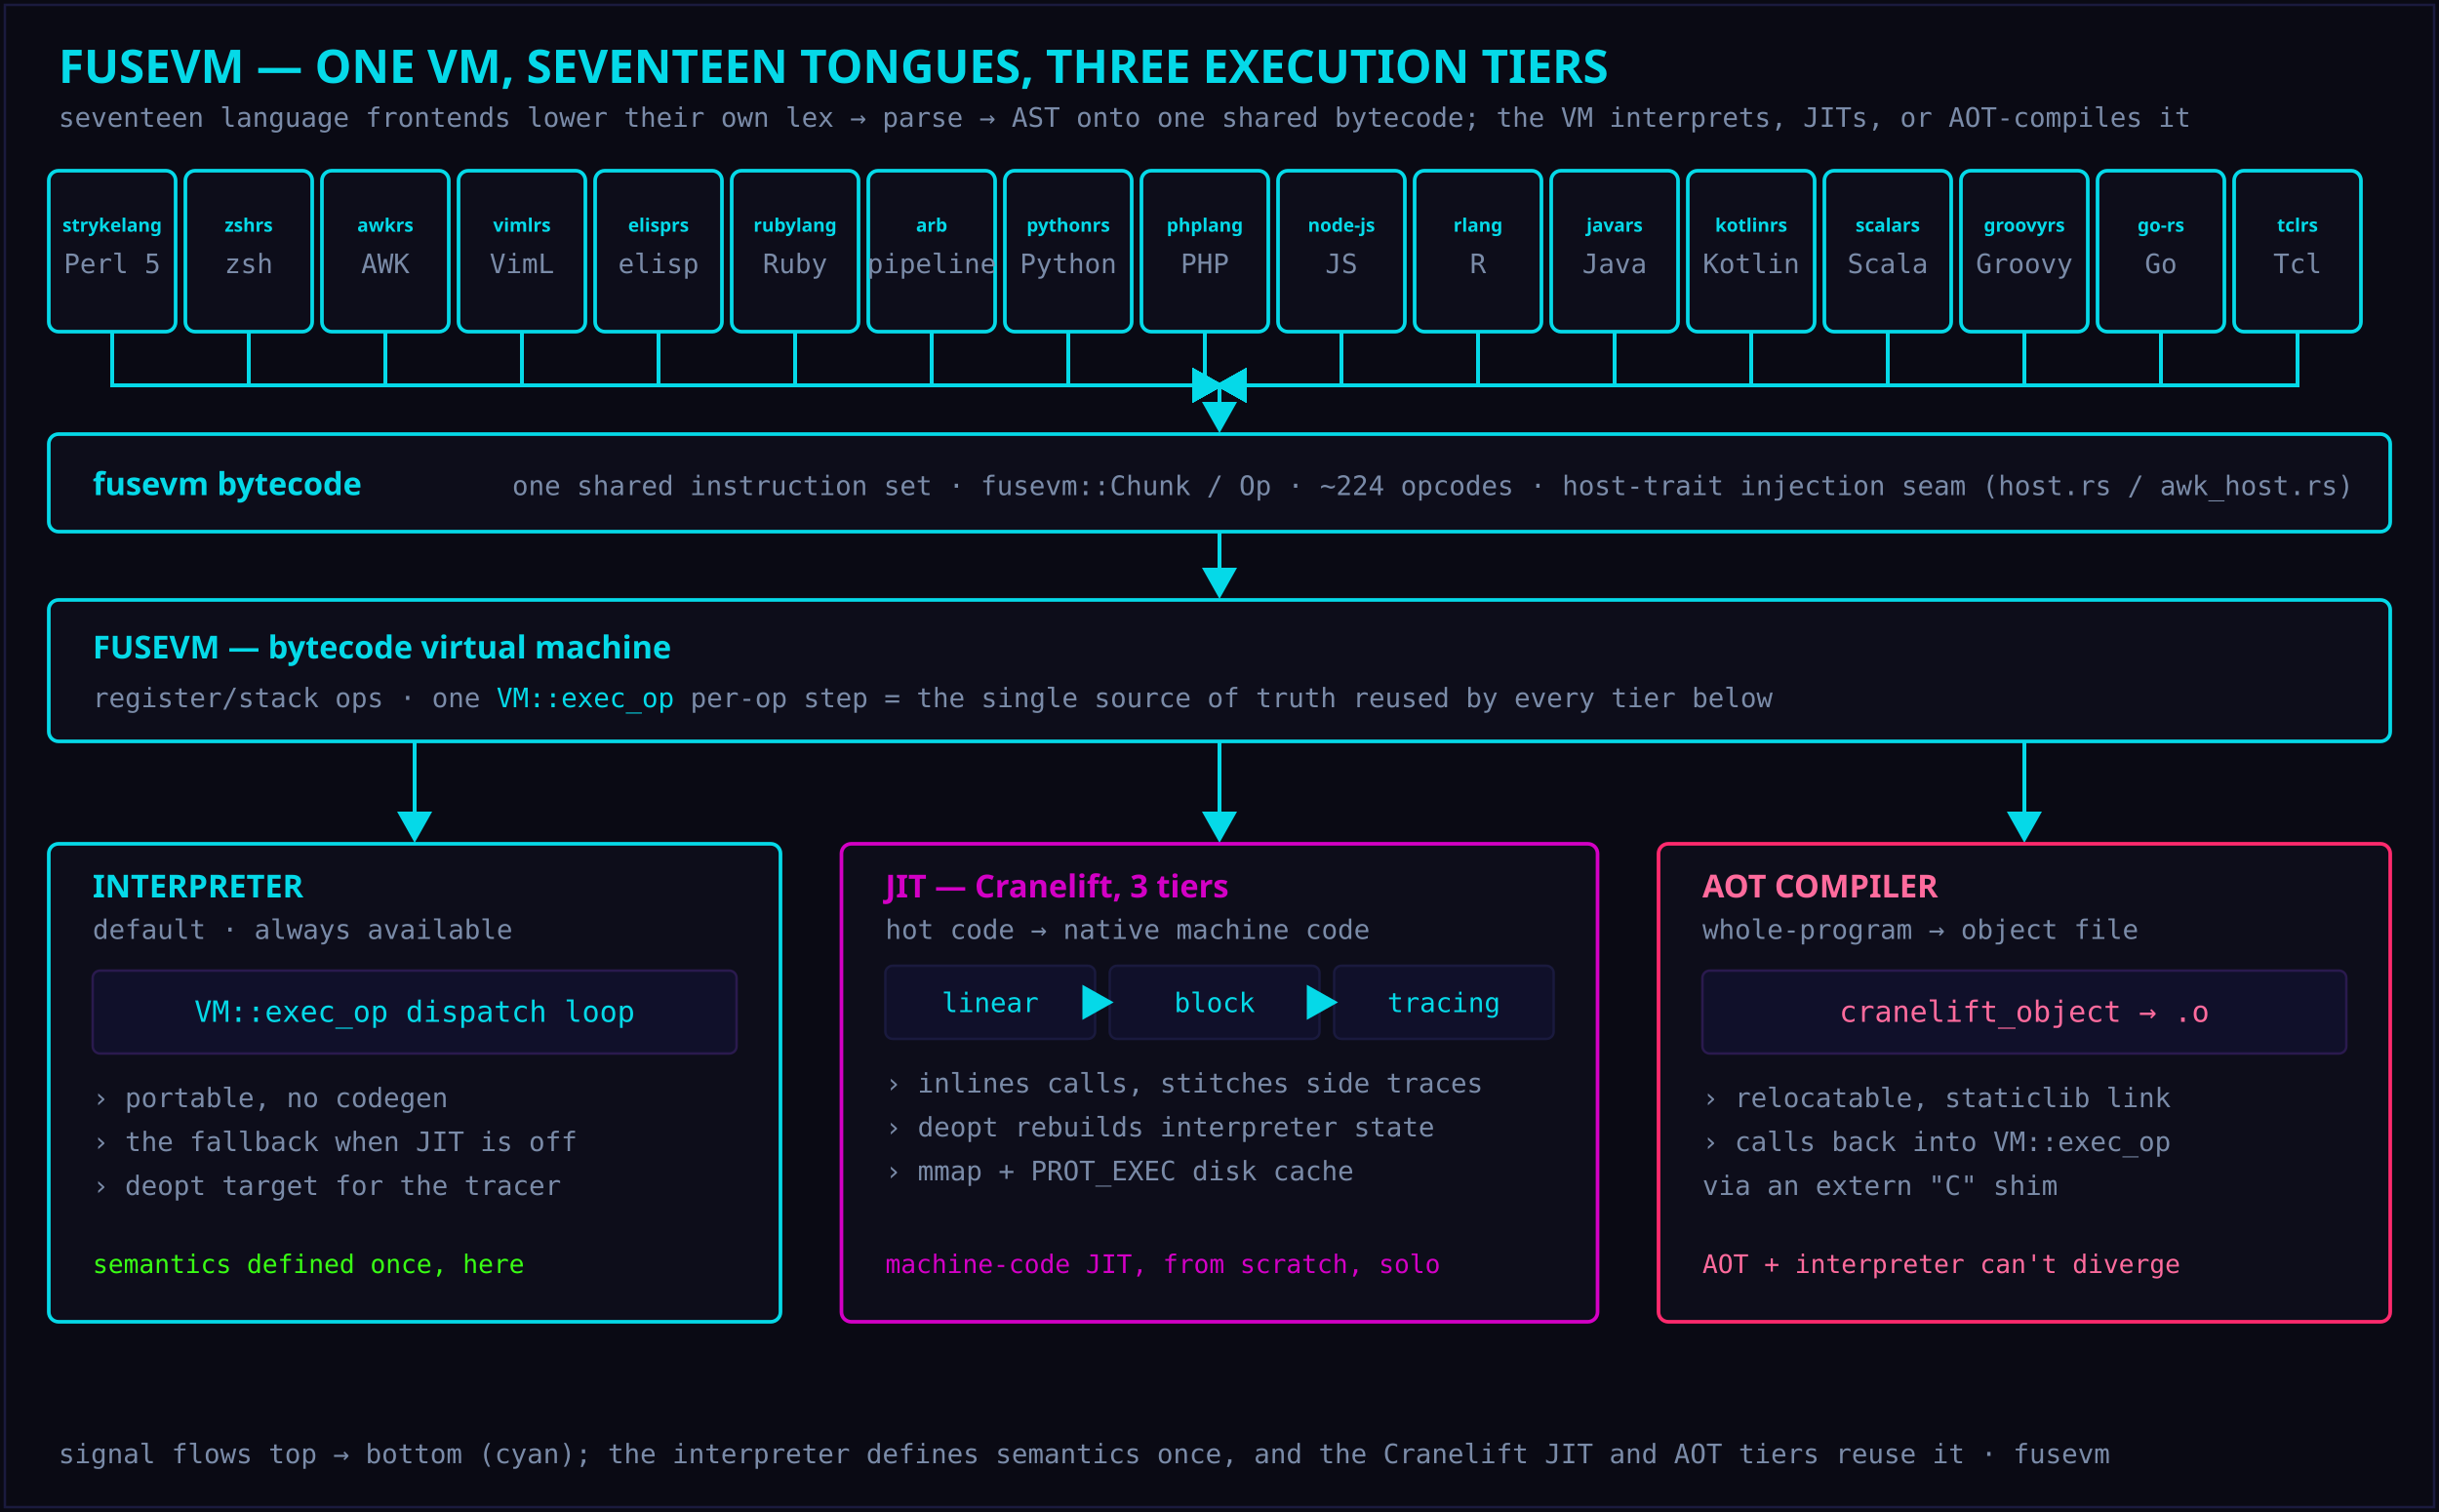
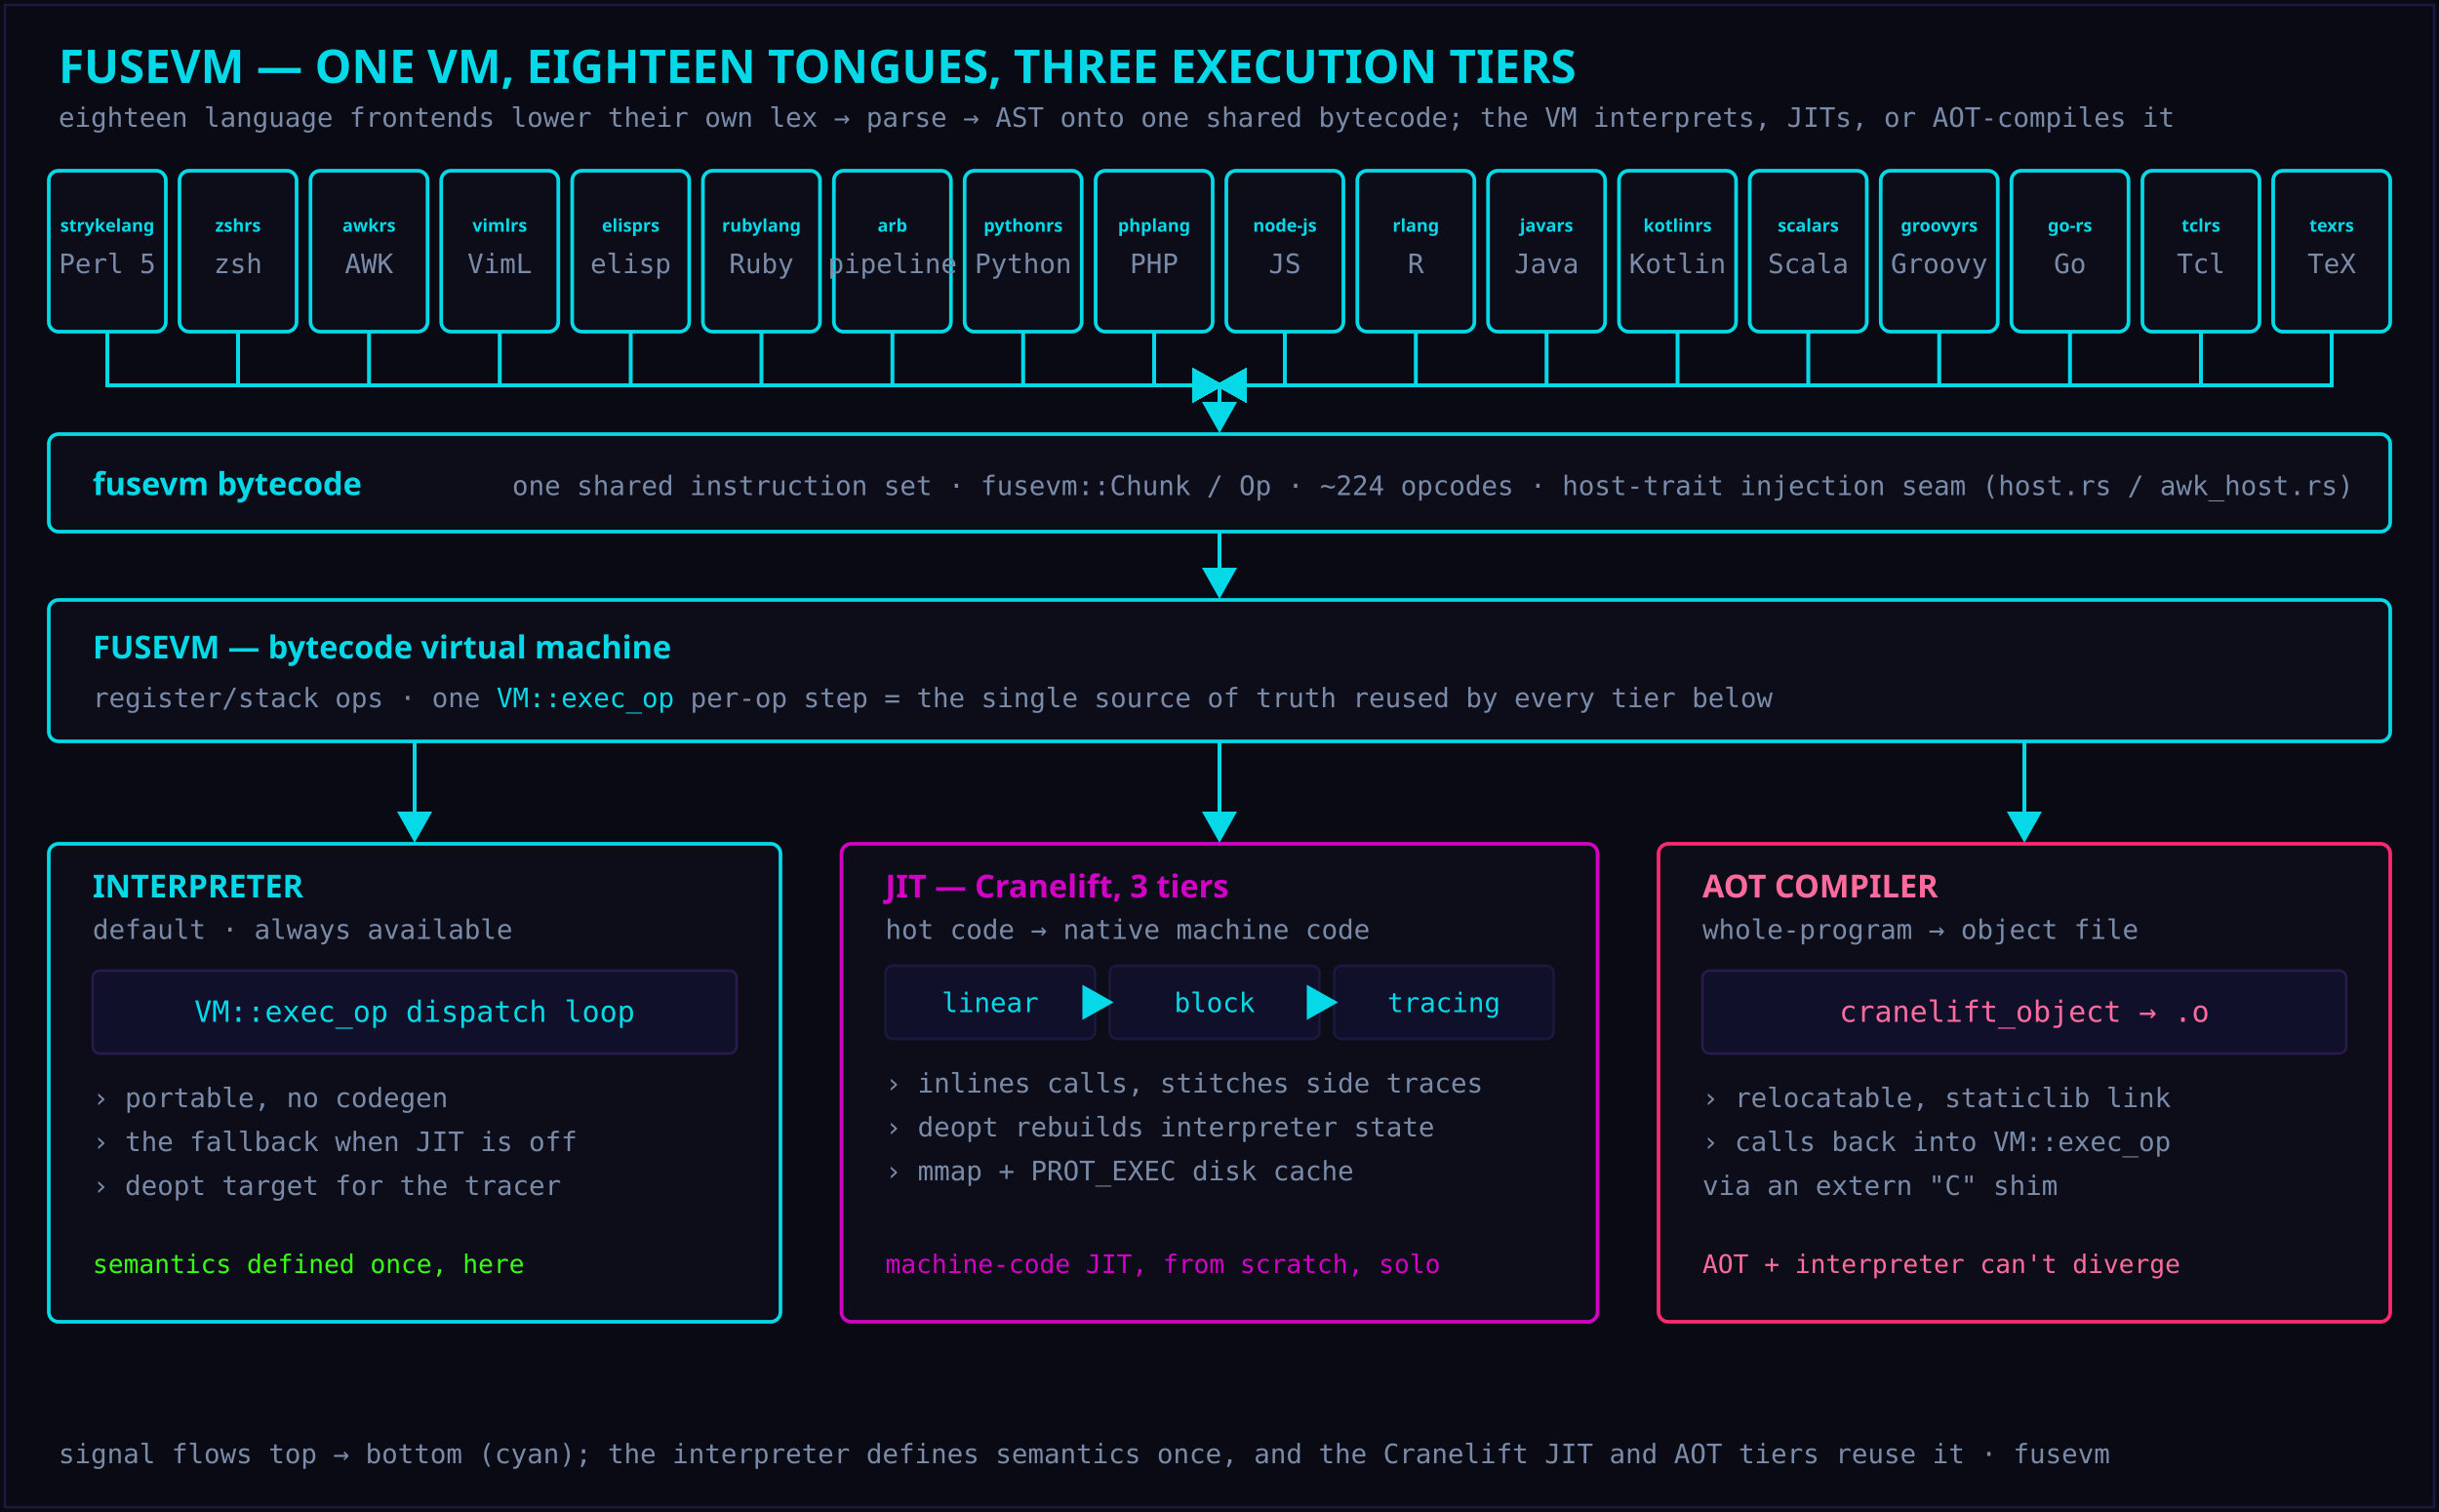
<svg xmlns="http://www.w3.org/2000/svg" viewBox="0 0 1000 620" font-family="'Share Tech Mono', ui-monospace, monospace">
  <defs>
    <marker id="ah" markerWidth="9" markerHeight="9" refX="7" refY="4.5" orient="auto">
      <path d="M0 0 L8 4.5 L0 9 Z" fill="#05d9e8" />
    </marker>
    <marker id="ahm" markerWidth="9" markerHeight="9" refX="7" refY="4.5" orient="auto">
      <path d="M0 0 L8 4.5 L0 9 Z" fill="#7a8ba8" />
    </marker>
    <style>
      .t     { fill:#e0f0ff; font-size:12px; }
      .dim   { fill:#7a8ba8; font-size:11px; }
      .cyan  { fill:#05d9e8; }
      .mag   { fill:#d300c5; }
      .pink  { fill:#ff6b9d; }
      .green { fill:#39ff14; }
      .title { font-family:'Orbitron', sans-serif; font-weight:700; }
      .h     { fill:#05d9e8; font-size:13px; font-family:'Orbitron', sans-serif; font-weight:700; }
      .box   { fill:#0d0d1a; stroke:#05d9e8; stroke-width:1.5; }
      .jitbx { fill:#0d0d1a; stroke:#d300c5; stroke-width:1.5; }
      .aotbx { fill:#0d0d1a; stroke:#ff2a6d; stroke-width:1.5; }
      .optbx { fill:#0b140b; stroke:#39ff14; stroke-width:1.4; }
      .chip  { fill:#10102a; stroke:#1a1a3e; stroke-width:1; }
      .sub   { fill:#10102a; stroke:#2a1a4e; stroke-width:1; }
      .arrow { stroke:#05d9e8; stroke-width:1.6; fill:none; marker-end:url(#ah); }
      .dash  { stroke:#7a8ba8; stroke-width:1.1; stroke-dasharray:4 3; fill:none; marker-end:url(#ahm); }
    </style>
  </defs>
  <rect x="0" y="0" width="1000" height="620" fill="#0a0a14" />
  <rect x="2" y="2" width="996" height="616" fill="none" stroke="#1a1a3e" stroke-width="1" />
-   <text x="24" y="34" class="title" fill="#05d9e8" font-size="19">FUSEVM — ONE VM, SEVENTEEN TONGUES, THREE EXECUTION TIERS</text>
-   <text x="24" y="52" class="dim">seventeen language frontends lower their own lex → parse → AST onto one shared bytecode; the VM interprets, JITs, or AOT-compiles it</text>
-   <rect x="20" y="70" width="52" height="66" rx="4" class="box" />
-   <text x="46" y="95" class="cyan title" font-size="7.6" text-anchor="middle">strykelang</text>
-   <text x="46" y="112" class="dim" font-size="6.8" text-anchor="middle">Perl 5</text>
-   <rect x="76" y="70" width="52" height="66" rx="4" class="box" />
-   <text x="102" y="95" class="cyan title" font-size="7.6" text-anchor="middle">zshrs</text>
-   <text x="102" y="112" class="dim" font-size="6.8" text-anchor="middle">zsh</text>
-   <rect x="132" y="70" width="52" height="66" rx="4" class="box" />
-   <text x="158" y="95" class="cyan title" font-size="7.6" text-anchor="middle">awkrs</text>
-   <text x="158" y="112" class="dim" font-size="6.8" text-anchor="middle">AWK</text>
-   <rect x="188" y="70" width="52" height="66" rx="4" class="box" />
-   <text x="214" y="95" class="cyan title" font-size="7.6" text-anchor="middle">vimlrs</text>
-   <text x="214" y="112" class="dim" font-size="6.8" text-anchor="middle">VimL</text>
-   <rect x="244" y="70" width="52" height="66" rx="4" class="box" />
-   <text x="270" y="95" class="cyan title" font-size="7.6" text-anchor="middle">elisprs</text>
-   <text x="270" y="112" class="dim" font-size="6.8" text-anchor="middle">elisp</text>
-   <rect x="300" y="70" width="52" height="66" rx="4" class="box" />
-   <text x="326" y="95" class="cyan title" font-size="7.6" text-anchor="middle">rubylang</text>
-   <text x="326" y="112" class="dim" font-size="6.8" text-anchor="middle">Ruby</text>
-   <rect x="356" y="70" width="52" height="66" rx="4" class="box" />
-   <text x="382" y="95" class="cyan title" font-size="7.6" text-anchor="middle">arb</text>
-   <text x="382" y="112" class="dim" font-size="6.8" text-anchor="middle">pipeline</text>
-   <rect x="412" y="70" width="52" height="66" rx="4" class="box" />
-   <text x="438" y="95" class="cyan title" font-size="7.6" text-anchor="middle">pythonrs</text>
-   <text x="438" y="112" class="dim" font-size="6.8" text-anchor="middle">Python</text>
-   <rect x="468" y="70" width="52" height="66" rx="4" class="box" />
-   <text x="494" y="95" class="cyan title" font-size="7.6" text-anchor="middle">phplang</text>
-   <text x="494" y="112" class="dim" font-size="6.8" text-anchor="middle">PHP</text>
-   <rect x="524" y="70" width="52" height="66" rx="4" class="box" />
-   <text x="550" y="95" class="cyan title" font-size="7.6" text-anchor="middle">node-js</text>
-   <text x="550" y="112" class="dim" font-size="6.8" text-anchor="middle">JS</text>
-   <rect x="580" y="70" width="52" height="66" rx="4" class="box" />
-   <text x="606" y="95" class="cyan title" font-size="7.6" text-anchor="middle">rlang</text>
-   <text x="606" y="112" class="dim" font-size="6.8" text-anchor="middle">R</text>
-   <rect x="636" y="70" width="52" height="66" rx="4" class="box" />
-   <text x="662" y="95" class="cyan title" font-size="7.6" text-anchor="middle">javars</text>
-   <text x="662" y="112" class="dim" font-size="6.8" text-anchor="middle">Java</text>
-   <rect x="692" y="70" width="52" height="66" rx="4" class="box" />
-   <text x="718" y="95" class="cyan title" font-size="7.6" text-anchor="middle">kotlinrs</text>
-   <text x="718" y="112" class="dim" font-size="6.8" text-anchor="middle">Kotlin</text>
-   <rect x="748" y="70" width="52" height="66" rx="4" class="box" />
-   <text x="774" y="95" class="cyan title" font-size="7.6" text-anchor="middle">scalars</text>
-   <text x="774" y="112" class="dim" font-size="6.8" text-anchor="middle">Scala</text>
-   <rect x="804" y="70" width="52" height="66" rx="4" class="box" />
-   <text x="830" y="95" class="cyan title" font-size="7.6" text-anchor="middle">groovyrs</text>
-   <text x="830" y="112" class="dim" font-size="6.8" text-anchor="middle">Groovy</text>
-   <rect x="860" y="70" width="52" height="66" rx="4" class="box" />
-   <text x="886" y="95" class="cyan title" font-size="7.6" text-anchor="middle">go-rs</text>
-   <text x="886" y="112" class="dim" font-size="6.8" text-anchor="middle">Go</text>
-   <rect x="916" y="70" width="52" height="66" rx="4" class="box" />
-   <text x="942" y="95" class="cyan title" font-size="7.6" text-anchor="middle">tclrs</text>
-   <text x="942" y="112" class="dim" font-size="6.8" text-anchor="middle">Tcl</text>
-   <path d="M46 136 L46 158 L500 158" class="arrow" marker-end="none" />
-   <path d="M102 136 L102 158 L500 158" class="arrow" marker-end="none" />
-   <path d="M158 136 L158 158 L500 158" class="arrow" marker-end="none" />
-   <path d="M214 136 L214 158 L500 158" class="arrow" marker-end="none" />
-   <path d="M270 136 L270 158 L500 158" class="arrow" marker-end="none" />
-   <path d="M326 136 L326 158 L500 158" class="arrow" marker-end="none" />
-   <path d="M382 136 L382 158 L500 158" class="arrow" marker-end="none" />
-   <path d="M438 136 L438 158 L500 158" class="arrow" marker-end="none" />
-   <path d="M494 136 L494 158 L500 158" class="arrow" marker-end="none" />
-   <path d="M550 136 L550 158 L500 158" class="arrow" marker-end="none" />
-   <path d="M606 136 L606 158 L500 158" class="arrow" marker-end="none" />
-   <path d="M662 136 L662 158 L500 158" class="arrow" marker-end="none" />
-   <path d="M718 136 L718 158 L500 158" class="arrow" marker-end="none" />
-   <path d="M774 136 L774 158 L500 158" class="arrow" marker-end="none" />
-   <path d="M830 136 L830 158 L500 158" class="arrow" marker-end="none" />
-   <path d="M886 136 L886 158 L500 158" class="arrow" marker-end="none" />
-   <path d="M942 136 L942 158 L500 158" class="arrow" marker-end="none" />
+   <text x="24" y="34" class="title" fill="#05d9e8" font-size="19">FUSEVM — ONE VM, EIGHTEEN TONGUES, THREE EXECUTION TIERS</text>
+   <text x="24" y="52" class="dim">eighteen language frontends lower their own lex → parse → AST onto one shared bytecode; the VM interprets, JITs, or AOT-compiles it</text>
+   <rect x="20" y="70" width="48" height="66" rx="4" class="box" />
+   <text x="44" y="95" class="cyan title" font-size="7.2" text-anchor="middle">strykelang</text>
+   <text x="44" y="112" class="dim" font-size="6.6" text-anchor="middle">Perl 5</text>
+   <rect x="73.6" y="70" width="48" height="66" rx="4" class="box" />
+   <text x="97.6" y="95" class="cyan title" font-size="7.2" text-anchor="middle">zshrs</text>
+   <text x="97.6" y="112" class="dim" font-size="6.6" text-anchor="middle">zsh</text>
+   <rect x="127.3" y="70" width="48" height="66" rx="4" class="box" />
+   <text x="151.3" y="95" class="cyan title" font-size="7.2" text-anchor="middle">awkrs</text>
+   <text x="151.3" y="112" class="dim" font-size="6.6" text-anchor="middle">AWK</text>
+   <rect x="180.9" y="70" width="48" height="66" rx="4" class="box" />
+   <text x="204.9" y="95" class="cyan title" font-size="7.2" text-anchor="middle">vimlrs</text>
+   <text x="204.9" y="112" class="dim" font-size="6.6" text-anchor="middle">VimL</text>
+   <rect x="234.6" y="70" width="48" height="66" rx="4" class="box" />
+   <text x="258.6" y="95" class="cyan title" font-size="7.2" text-anchor="middle">elisprs</text>
+   <text x="258.6" y="112" class="dim" font-size="6.6" text-anchor="middle">elisp</text>
+   <rect x="288.2" y="70" width="48" height="66" rx="4" class="box" />
+   <text x="312.2" y="95" class="cyan title" font-size="7.2" text-anchor="middle">rubylang</text>
+   <text x="312.2" y="112" class="dim" font-size="6.6" text-anchor="middle">Ruby</text>
+   <rect x="341.9" y="70" width="48" height="66" rx="4" class="box" />
+   <text x="365.9" y="95" class="cyan title" font-size="7.2" text-anchor="middle">arb</text>
+   <text x="365.9" y="112" class="dim" font-size="6.6" text-anchor="middle">pipeline</text>
+   <rect x="395.5" y="70" width="48" height="66" rx="4" class="box" />
+   <text x="419.5" y="95" class="cyan title" font-size="7.2" text-anchor="middle">pythonrs</text>
+   <text x="419.5" y="112" class="dim" font-size="6.6" text-anchor="middle">Python</text>
+   <rect x="449.2" y="70" width="48" height="66" rx="4" class="box" />
+   <text x="473.2" y="95" class="cyan title" font-size="7.2" text-anchor="middle">phplang</text>
+   <text x="473.2" y="112" class="dim" font-size="6.6" text-anchor="middle">PHP</text>
+   <rect x="502.8" y="70" width="48" height="66" rx="4" class="box" />
+   <text x="526.8" y="95" class="cyan title" font-size="7.2" text-anchor="middle">node-js</text>
+   <text x="526.8" y="112" class="dim" font-size="6.6" text-anchor="middle">JS</text>
+   <rect x="556.5" y="70" width="48" height="66" rx="4" class="box" />
+   <text x="580.5" y="95" class="cyan title" font-size="7.2" text-anchor="middle">rlang</text>
+   <text x="580.5" y="112" class="dim" font-size="6.6" text-anchor="middle">R</text>
+   <rect x="610.1" y="70" width="48" height="66" rx="4" class="box" />
+   <text x="634.1" y="95" class="cyan title" font-size="7.2" text-anchor="middle">javars</text>
+   <text x="634.1" y="112" class="dim" font-size="6.6" text-anchor="middle">Java</text>
+   <rect x="663.8" y="70" width="48" height="66" rx="4" class="box" />
+   <text x="687.8" y="95" class="cyan title" font-size="7.2" text-anchor="middle">kotlinrs</text>
+   <text x="687.8" y="112" class="dim" font-size="6.6" text-anchor="middle">Kotlin</text>
+   <rect x="717.4" y="70" width="48" height="66" rx="4" class="box" />
+   <text x="741.4" y="95" class="cyan title" font-size="7.2" text-anchor="middle">scalars</text>
+   <text x="741.4" y="112" class="dim" font-size="6.6" text-anchor="middle">Scala</text>
+   <rect x="771.1" y="70" width="48" height="66" rx="4" class="box" />
+   <text x="795.1" y="95" class="cyan title" font-size="7.2" text-anchor="middle">groovyrs</text>
+   <text x="795.1" y="112" class="dim" font-size="6.6" text-anchor="middle">Groovy</text>
+   <rect x="824.7" y="70" width="48" height="66" rx="4" class="box" />
+   <text x="848.7" y="95" class="cyan title" font-size="7.2" text-anchor="middle">go-rs</text>
+   <text x="848.7" y="112" class="dim" font-size="6.6" text-anchor="middle">Go</text>
+   <rect x="878.4" y="70" width="48" height="66" rx="4" class="box" />
+   <text x="902.4" y="95" class="cyan title" font-size="7.2" text-anchor="middle">tclrs</text>
+   <text x="902.4" y="112" class="dim" font-size="6.6" text-anchor="middle">Tcl</text>
+   <rect x="932" y="70" width="48" height="66" rx="4" class="box" />
+   <text x="956" y="95" class="cyan title" font-size="7.2" text-anchor="middle">texrs</text>
+   <text x="956" y="112" class="dim" font-size="6.6" text-anchor="middle">TeX</text>
+   <path d="M44 136 L44 158 L500 158" class="arrow" marker-end="none" />
+   <path d="M97.6 136 L97.6 158 L500 158" class="arrow" marker-end="none" />
+   <path d="M151.3 136 L151.3 158 L500 158" class="arrow" marker-end="none" />
+   <path d="M204.9 136 L204.9 158 L500 158" class="arrow" marker-end="none" />
+   <path d="M258.6 136 L258.6 158 L500 158" class="arrow" marker-end="none" />
+   <path d="M312.2 136 L312.2 158 L500 158" class="arrow" marker-end="none" />
+   <path d="M365.9 136 L365.9 158 L500 158" class="arrow" marker-end="none" />
+   <path d="M419.5 136 L419.5 158 L500 158" class="arrow" marker-end="none" />
+   <path d="M473.2 136 L473.2 158 L500 158" class="arrow" marker-end="none" />
+   <path d="M526.8 136 L526.8 158 L500 158" class="arrow" marker-end="none" />
+   <path d="M580.5 136 L580.5 158 L500 158" class="arrow" marker-end="none" />
+   <path d="M634.1 136 L634.1 158 L500 158" class="arrow" marker-end="none" />
+   <path d="M687.8 136 L687.8 158 L500 158" class="arrow" marker-end="none" />
+   <path d="M741.4 136 L741.4 158 L500 158" class="arrow" marker-end="none" />
+   <path d="M795.1 136 L795.1 158 L500 158" class="arrow" marker-end="none" />
+   <path d="M848.7 136 L848.7 158 L500 158" class="arrow" marker-end="none" />
+   <path d="M902.4 136 L902.4 158 L500 158" class="arrow" marker-end="none" />
+   <path d="M956 136 L956 158 L500 158" class="arrow" marker-end="none" />
  <path d="M500 158 L500 176" class="arrow" />
  <rect x="20" y="178" width="960" height="40" rx="4" class="box" />
  <text x="38" y="203" class="h">fusevm bytecode</text>
  <text x="210" y="203" class="dim">one shared instruction set · fusevm::Chunk / Op · ~224 opcodes · host-trait injection seam (host.rs / awk_host.rs)</text>
  <path d="M500 218 L500 244" class="arrow" />
  <rect x="20" y="246" width="960" height="58" rx="4" class="box" />
  <text x="38" y="270" class="h">FUSEVM — bytecode virtual machine</text>
  <text x="38" y="290" class="dim">register/stack ops · one <tspan class="cyan">VM::exec_op</tspan> per-op step = the single source of truth reused by every tier below</text>
  <path d="M170 304 L170 344" class="arrow" />
  <path d="M500 304 L500 344" class="arrow" />
  <path d="M830 304 L830 344" class="arrow" />
  <rect x="20" y="346" width="300" height="196" rx="4" class="box" />
  <text x="38" y="368" class="h">INTERPRETER</text>
  <text x="38" y="385" class="dim">default · always available</text>
  <rect x="38" y="398" width="264" height="34" rx="3" class="sub" />
  <text x="170" y="419" class="cyan" text-anchor="middle" font-size="12">VM::exec_op dispatch loop</text>
  <text x="38" y="454" class="dim">› portable, no codegen</text>
  <text x="38" y="472" class="dim">› the fallback when JIT is off</text>
  <text x="38" y="490" class="dim">› deopt target for the tracer</text>
  <text x="38" y="522" class="green" font-size="10.5">semantics defined once, here</text>
  <rect x="345" y="346" width="310" height="196" rx="4" class="jitbx" />
  <text x="363" y="368" class="title" fill="#d300c5" font-size="13">JIT — Cranelift, 3 tiers</text>
  <text x="363" y="385" class="dim">hot code → native machine code</text>
  <rect x="363" y="396" width="86" height="30" rx="3" class="chip" />
  <text x="406" y="415" class="cyan" text-anchor="middle" font-size="11">linear</text>
  <rect x="455" y="396" width="86" height="30" rx="3" class="chip" />
  <text x="498" y="415" class="cyan" text-anchor="middle" font-size="11">block</text>
  <rect x="547" y="396" width="90" height="30" rx="3" class="chip" />
  <text x="592" y="415" class="cyan" text-anchor="middle" font-size="11">tracing</text>
  <path d="M449 411 L455 411" class="arrow" />
  <path d="M541 411 L547 411" class="arrow" />
  <text x="363" y="448" class="dim">› inlines calls, stitches side traces</text>
  <text x="363" y="466" class="dim">› deopt rebuilds interpreter state</text>
  <text x="363" y="484" class="dim">› mmap + PROT_EXEC disk cache</text>
  <text x="363" y="522" class="mag" font-size="10.5">machine-code JIT, from scratch, solo</text>
  <rect x="680" y="346" width="300" height="196" rx="4" class="aotbx" />
  <text x="698" y="368" class="title" fill="#ff6b9d" font-size="13">AOT COMPILER</text>
  <text x="698" y="385" class="dim">whole-program → object file</text>
  <rect x="698" y="398" width="264" height="34" rx="3" class="sub" />
  <text x="830" y="419" class="pink" text-anchor="middle" font-size="12">cranelift_object → .o</text>
  <text x="698" y="454" class="dim">› relocatable, staticlib link</text>
  <text x="698" y="472" class="dim">› calls back into VM::exec_op</text>
  <text x="698" y="490" class="dim">  via an extern "C" shim</text>
  <text x="698" y="522" class="pink" font-size="10.5">AOT + interpreter can't diverge</text>
  <text x="24" y="600" class="dim" font-size="10">signal flows top → bottom (cyan); the interpreter defines semantics once, and the Cranelift JIT and AOT tiers reuse it · fusevm</text>
</svg>
